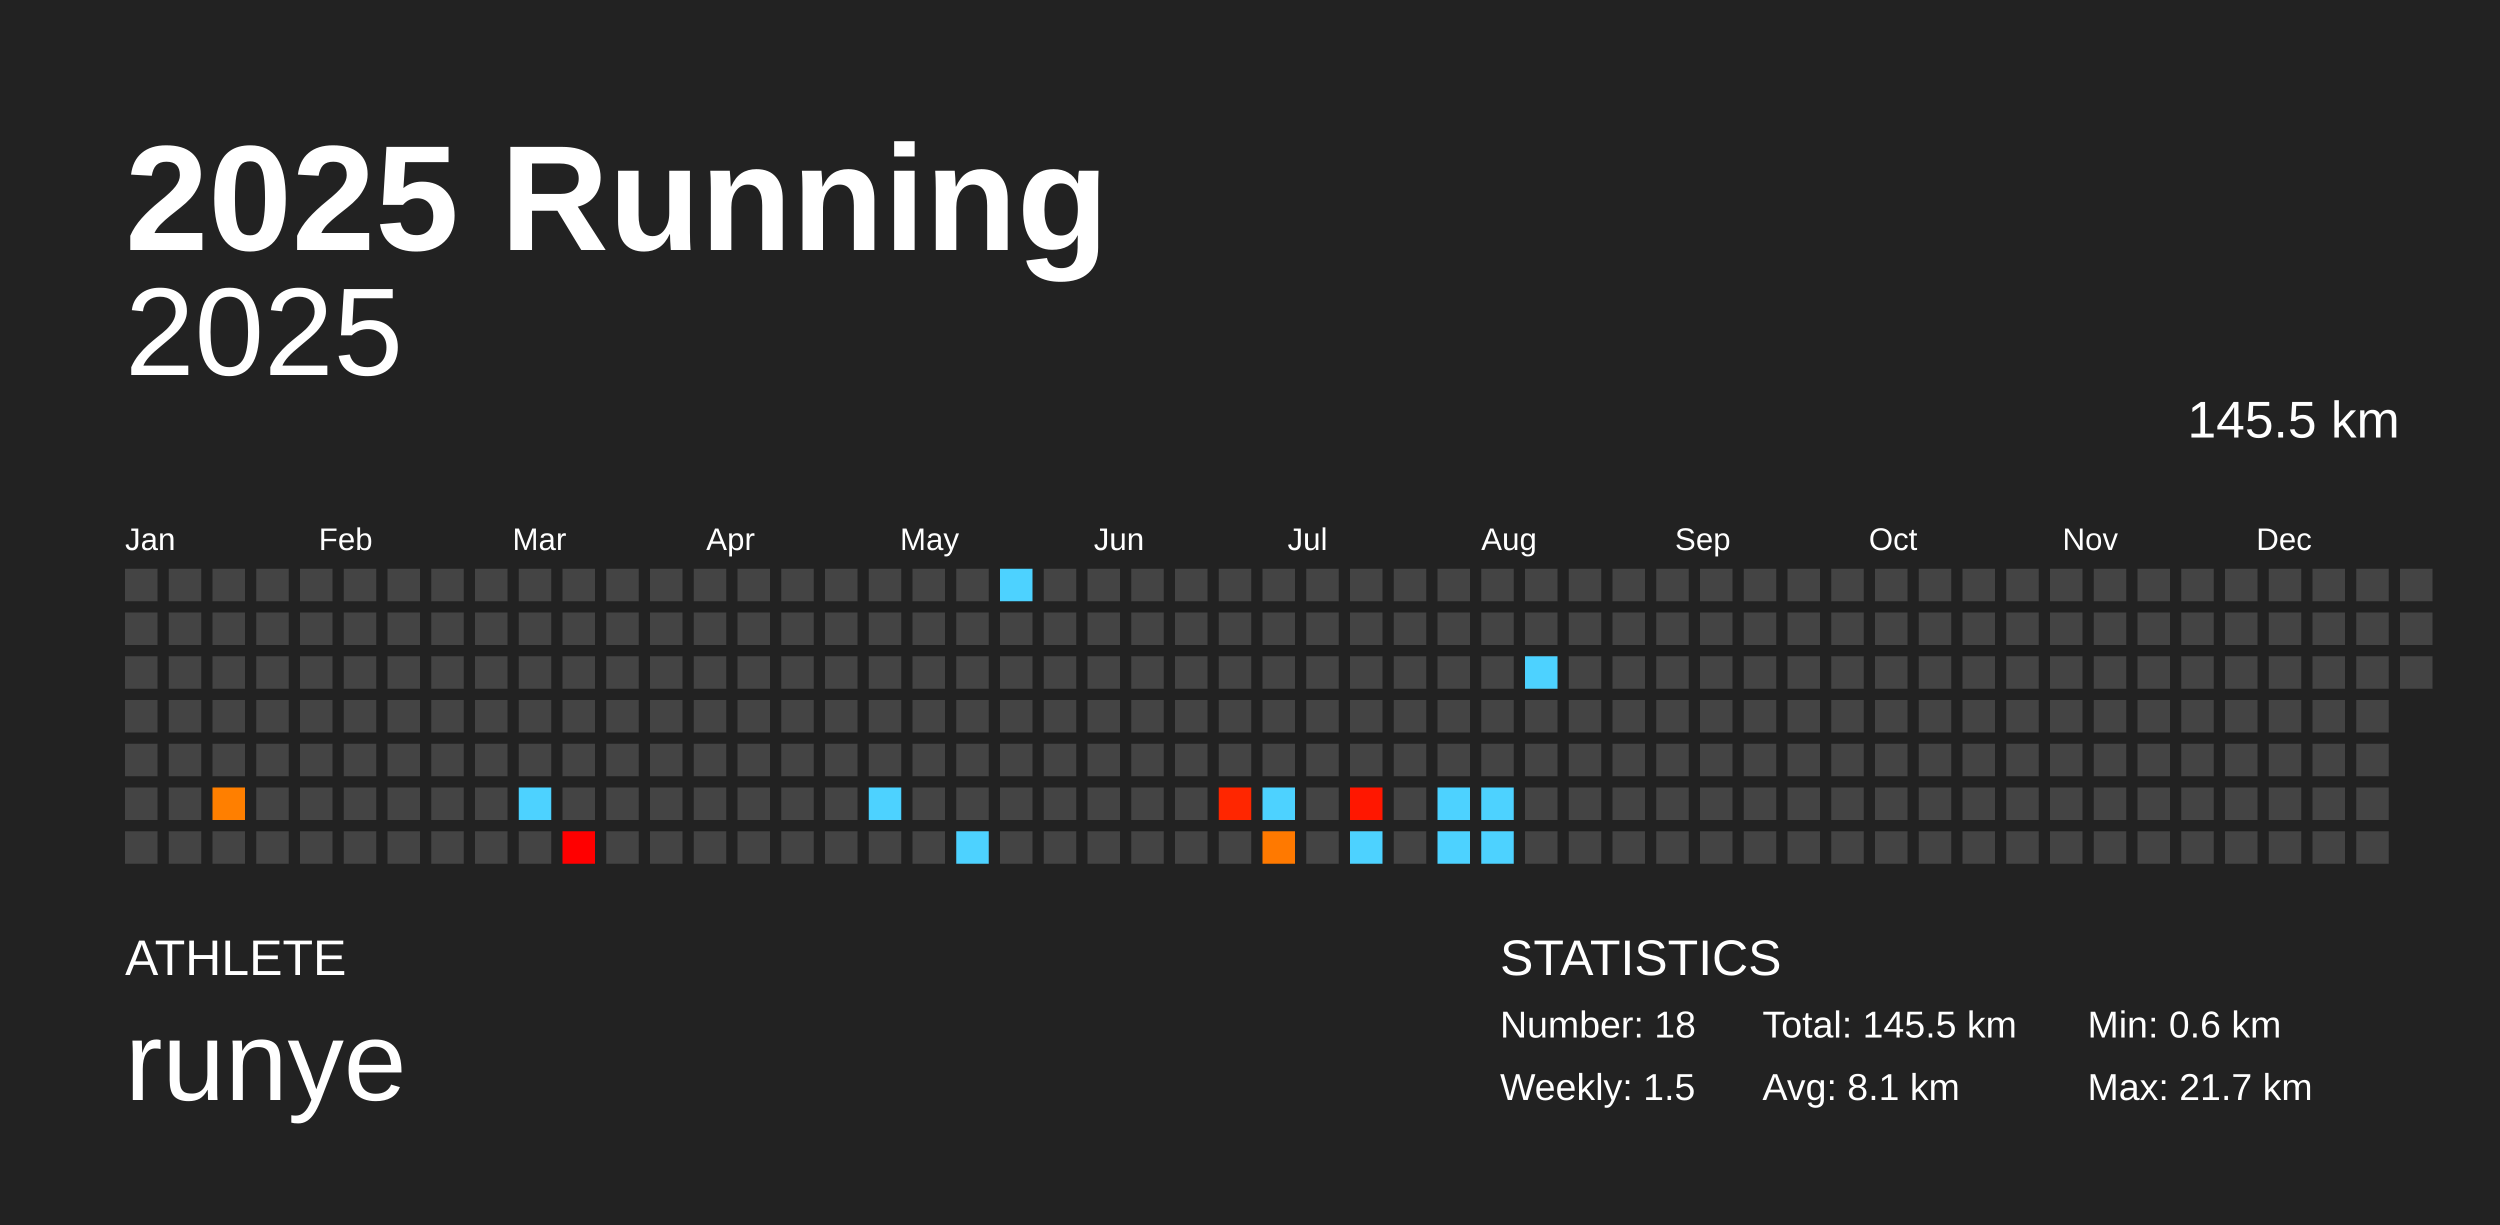
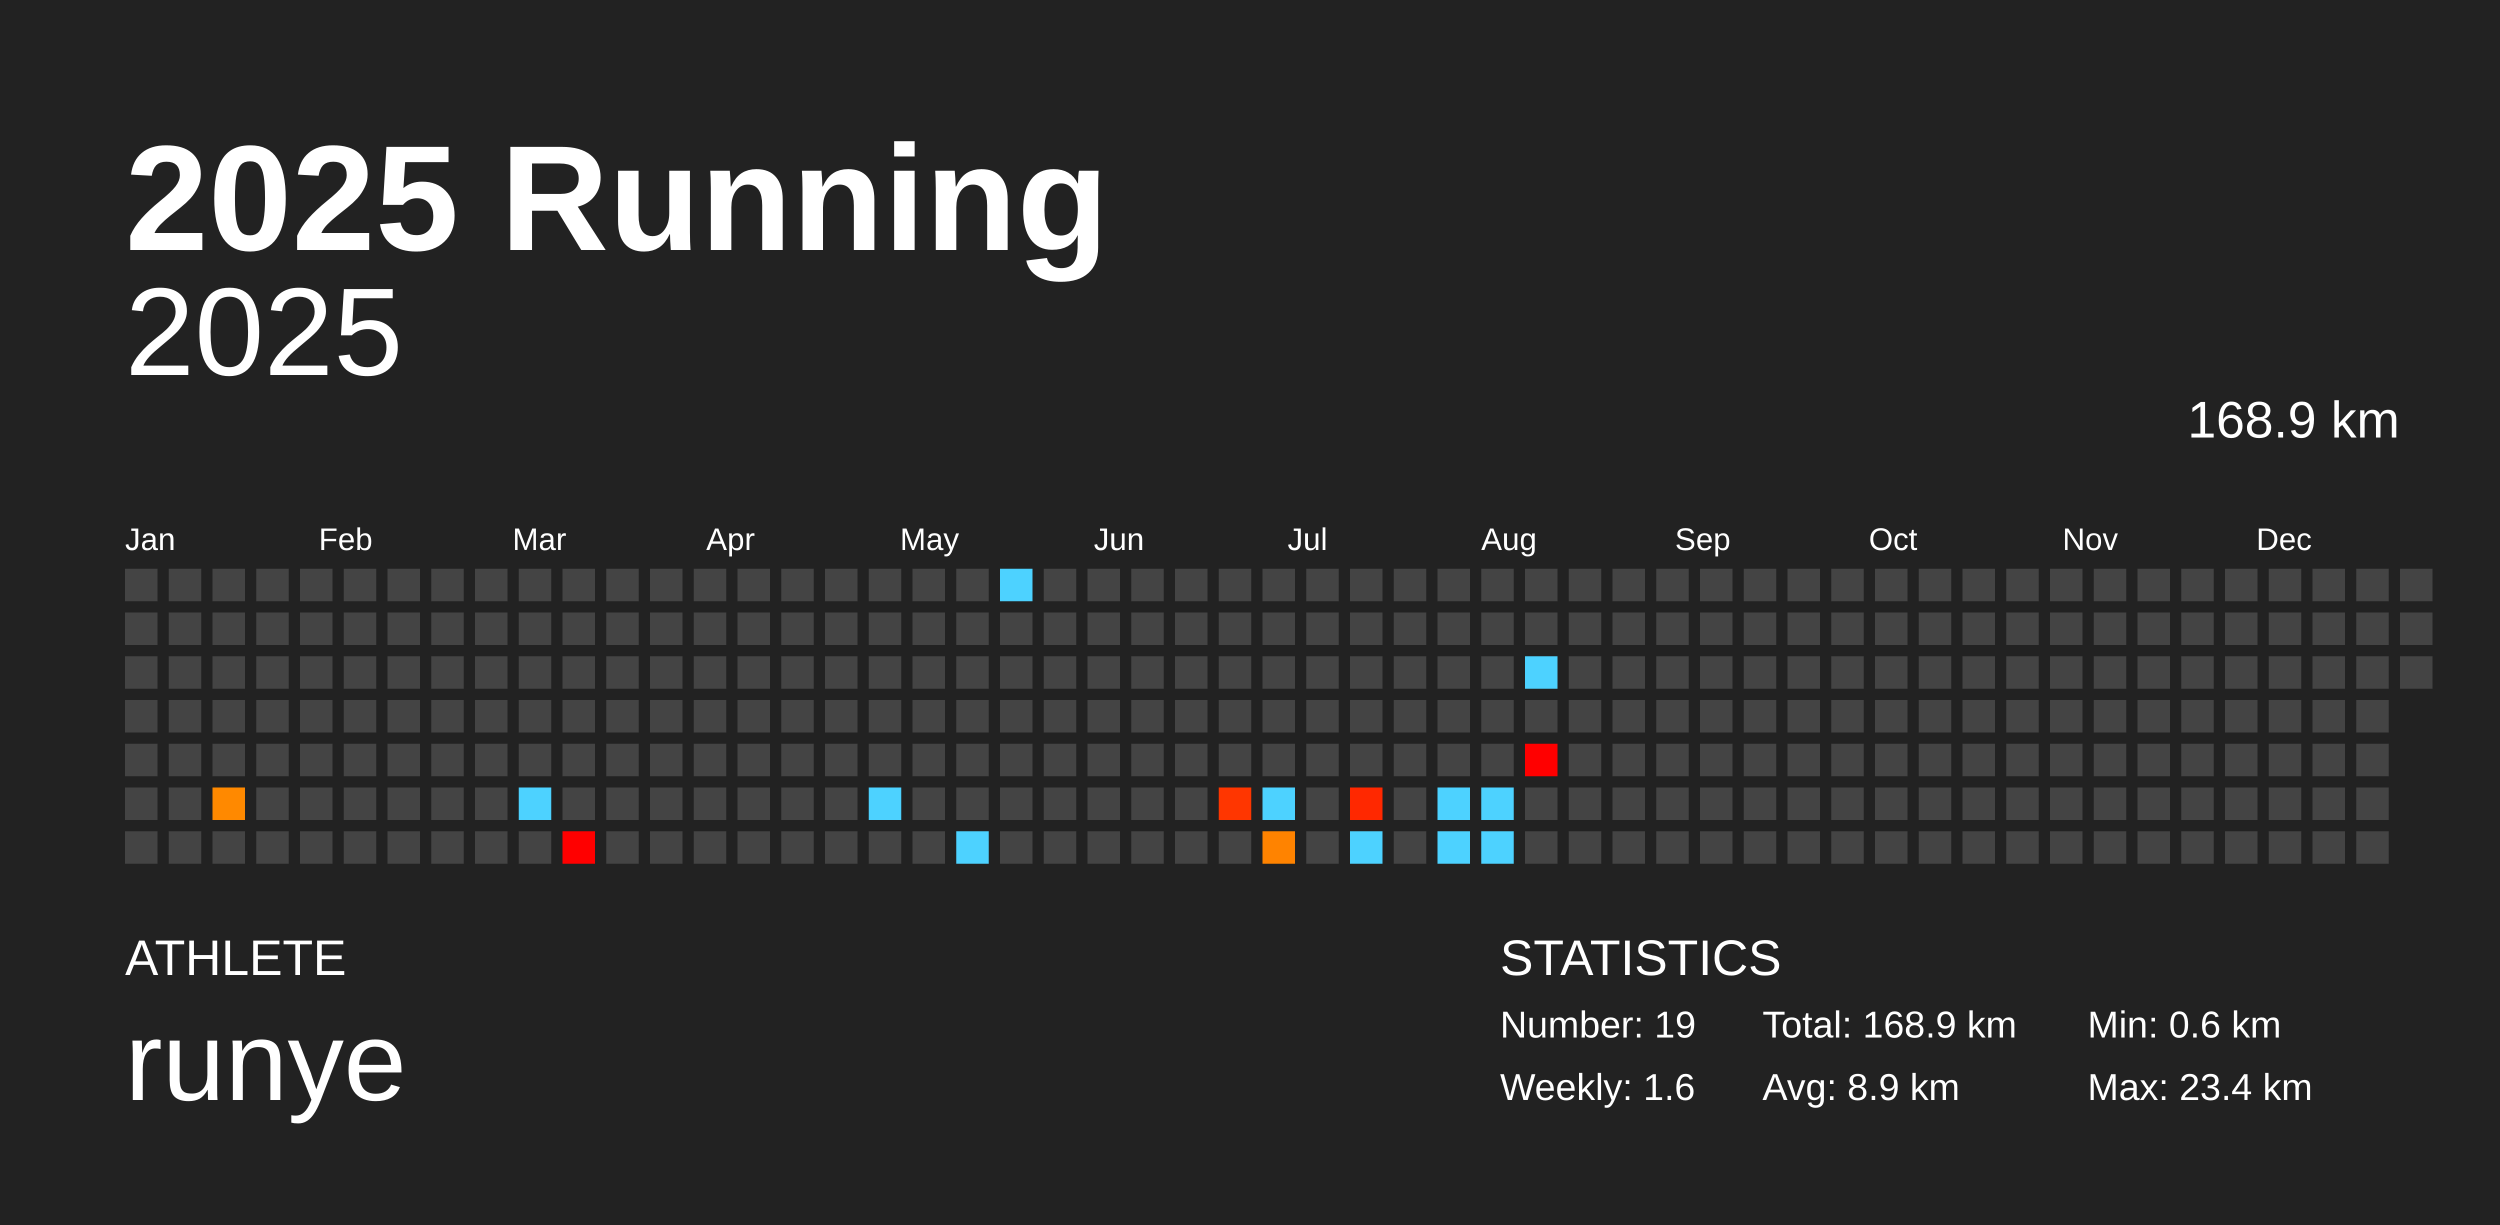
<svg xmlns="http://www.w3.org/2000/svg" baseProfile="full" height="98mm" version="1.1" viewBox="0,0,200,98" width="200mm">
  <defs />
  <rect fill="#222222" height="98" width="200" x="0" y="0" />
  <text fill="#FFFFFF" style="font-size:12px; font-family:Arial; font-weight:bold;" x="10" y="20">2025 Running</text>
  <text fill="#FFFFFF" style="font-size:4px; font-family:Arial" x="10" y="78">ATHLETE</text>
  <text fill="#FFFFFF" style="font-size:9px; font-family:Arial" x="10" y="88">runye</text>
  <text fill="#FFFFFF" style="font-size:4px; font-family:Arial" x="120" y="78">STATISTICS</text>
-   <text fill="#FFFFFF" style="font-size:3px; font-family:Arial" x="120" y="83">Number: 18</text>
-   <text fill="#FFFFFF" style="font-size:3px; font-family:Arial" x="120" y="88">Weekly: 1.5</text>
-   <text fill="#FFFFFF" style="font-size:3px; font-family:Arial" x="141" y="83">Total: 145.5 km</text>
-   <text fill="#FFFFFF" style="font-size:3px; font-family:Arial" x="141" y="88">Avg: 8.1 km</text>
+   <text fill="#FFFFFF" style="font-size:3px; font-family:Arial" x="120" y="83">Number: 19</text>
+   <text fill="#FFFFFF" style="font-size:3px; font-family:Arial" x="120" y="88">Weekly: 1.6</text>
+   <text fill="#FFFFFF" style="font-size:3px; font-family:Arial" x="141" y="83">Total: 168.9 km</text>
+   <text fill="#FFFFFF" style="font-size:3px; font-family:Arial" x="141" y="88">Avg: 8.9 km</text>
  <text fill="#FFFFFF" style="font-size:3px; font-family:Arial" x="167" y="83">Min: 0.6 km</text>
-   <text fill="#FFFFFF" style="font-size:3px; font-family:Arial" x="167" y="88">Max: 21.7 km</text>
+   <text fill="#FFFFFF" style="font-size:3px; font-family:Arial" x="167" y="88">Max: 23.4 km</text>
  <text alignment-baseline="hanging" fill="#FFFFFF" style="font-size:10.0px; font-family:Arial;" x="10" y="30">2025</text>
-   <text alignment-baseline="hanging" fill="#FFFFFF" style="font-size:4.125px; font-family:Arial;" x="175" y="35">145.5 km</text>
+   <text alignment-baseline="hanging" fill="#FFFFFF" style="font-size:4.125px; font-family:Arial;" x="175" y="35">168.9 km</text>
  <text fill="#FFFFFF" style="font-size:2.5px; font-family:Arial" x="10.0" y="44">Jan</text>
  <text fill="#FFFFFF" style="font-size:2.5px; font-family:Arial" x="25.5" y="44">Feb</text>
  <text fill="#FFFFFF" style="font-size:2.5px; font-family:Arial" x="41.0" y="44">Mar</text>
  <text fill="#FFFFFF" style="font-size:2.5px; font-family:Arial" x="56.5" y="44">Apr</text>
  <text fill="#FFFFFF" style="font-size:2.5px; font-family:Arial" x="72.0" y="44">May</text>
  <text fill="#FFFFFF" style="font-size:2.5px; font-family:Arial" x="87.5" y="44">Jun</text>
  <text fill="#FFFFFF" style="font-size:2.5px; font-family:Arial" x="103.0" y="44">Jul</text>
  <text fill="#FFFFFF" style="font-size:2.5px; font-family:Arial" x="118.5" y="44">Aug</text>
  <text fill="#FFFFFF" style="font-size:2.5px; font-family:Arial" x="134.0" y="44">Sep</text>
  <text fill="#FFFFFF" style="font-size:2.5px; font-family:Arial" x="149.5" y="44">Oct</text>
  <text fill="#FFFFFF" style="font-size:2.5px; font-family:Arial" x="165.0" y="44">Nov</text>
  <text fill="#FFFFFF" style="font-size:2.5px; font-family:Arial" x="180.5" y="44">Dec</text>
  <rect fill="#444444" height="2.6" width="2.6" x="10.0" y="45.5" />
  <rect fill="#444444" height="2.6" width="2.6" x="10.0" y="49.0" />
  <rect fill="#444444" height="2.6" width="2.6" x="10.0" y="52.5" />
  <rect fill="#444444" height="2.6" width="2.6" x="10.0" y="56.0" />
  <rect fill="#444444" height="2.6" width="2.6" x="10.0" y="59.5" />
  <rect fill="#444444" height="2.6" width="2.6" x="10.0" y="63.0" />
  <rect fill="#444444" height="2.6" width="2.6" x="10.0" y="66.5" />
  <rect fill="#444444" height="2.6" width="2.6" x="13.5" y="45.5" />
  <rect fill="#444444" height="2.6" width="2.6" x="13.5" y="49.0" />
  <rect fill="#444444" height="2.6" width="2.6" x="13.5" y="52.5" />
  <rect fill="#444444" height="2.6" width="2.6" x="13.5" y="56.0" />
  <rect fill="#444444" height="2.6" width="2.6" x="13.5" y="59.5" />
  <rect fill="#444444" height="2.6" width="2.6" x="13.5" y="63.0" />
  <rect fill="#444444" height="2.6" width="2.6" x="13.5" y="66.5" />
  <rect fill="#444444" height="2.6" width="2.6" x="17.0" y="45.5" />
  <rect fill="#444444" height="2.6" width="2.6" x="17.0" y="49.0" />
  <rect fill="#444444" height="2.6" width="2.6" x="17.0" y="52.5" />
  <rect fill="#444444" height="2.6" width="2.6" x="17.0" y="56.0" />
  <rect fill="#444444" height="2.6" width="2.6" x="17.0" y="59.5" />
-   <rect fill="#ff7f00" height="2.6" width="2.6" x="17.0" y="63.0" />
+   <rect fill="#ff8900" height="2.6" width="2.6" x="17.0" y="63.0" />
  <rect fill="#444444" height="2.6" width="2.6" x="17.0" y="66.5" />
  <rect fill="#444444" height="2.6" width="2.6" x="20.5" y="45.5" />
  <rect fill="#444444" height="2.6" width="2.6" x="20.5" y="49.0" />
  <rect fill="#444444" height="2.6" width="2.6" x="20.5" y="52.5" />
  <rect fill="#444444" height="2.6" width="2.6" x="20.5" y="56.0" />
  <rect fill="#444444" height="2.6" width="2.6" x="20.5" y="59.5" />
  <rect fill="#444444" height="2.6" width="2.6" x="20.5" y="63.0" />
  <rect fill="#444444" height="2.6" width="2.6" x="20.5" y="66.5" />
  <rect fill="#444444" height="2.6" width="2.6" x="24.0" y="45.5" />
  <rect fill="#444444" height="2.6" width="2.6" x="24.0" y="49.0" />
  <rect fill="#444444" height="2.6" width="2.6" x="24.0" y="52.5" />
  <rect fill="#444444" height="2.6" width="2.6" x="24.0" y="56.0" />
  <rect fill="#444444" height="2.6" width="2.6" x="24.0" y="59.5" />
  <rect fill="#444444" height="2.6" width="2.6" x="24.0" y="63.0" />
  <rect fill="#444444" height="2.6" width="2.6" x="24.0" y="66.5" />
  <rect fill="#444444" height="2.6" width="2.6" x="27.5" y="45.5" />
  <rect fill="#444444" height="2.6" width="2.6" x="27.5" y="49.0" />
  <rect fill="#444444" height="2.6" width="2.6" x="27.5" y="52.5" />
  <rect fill="#444444" height="2.6" width="2.6" x="27.5" y="56.0" />
  <rect fill="#444444" height="2.6" width="2.6" x="27.5" y="59.5" />
  <rect fill="#444444" height="2.6" width="2.6" x="27.5" y="63.0" />
  <rect fill="#444444" height="2.6" width="2.6" x="27.5" y="66.5" />
  <rect fill="#444444" height="2.6" width="2.6" x="31.0" y="45.5" />
  <rect fill="#444444" height="2.6" width="2.6" x="31.0" y="49.0" />
  <rect fill="#444444" height="2.6" width="2.6" x="31.0" y="52.5" />
  <rect fill="#444444" height="2.6" width="2.6" x="31.0" y="56.0" />
  <rect fill="#444444" height="2.6" width="2.6" x="31.0" y="59.5" />
  <rect fill="#444444" height="2.6" width="2.6" x="31.0" y="63.0" />
  <rect fill="#444444" height="2.6" width="2.6" x="31.0" y="66.5" />
  <rect fill="#444444" height="2.6" width="2.6" x="34.5" y="45.5" />
  <rect fill="#444444" height="2.6" width="2.6" x="34.5" y="49.0" />
  <rect fill="#444444" height="2.6" width="2.6" x="34.5" y="52.5" />
  <rect fill="#444444" height="2.6" width="2.6" x="34.5" y="56.0" />
  <rect fill="#444444" height="2.6" width="2.6" x="34.5" y="59.5" />
  <rect fill="#444444" height="2.6" width="2.6" x="34.5" y="63.0" />
  <rect fill="#444444" height="2.6" width="2.6" x="34.5" y="66.5" />
  <rect fill="#444444" height="2.6" width="2.6" x="38.0" y="45.5" />
  <rect fill="#444444" height="2.6" width="2.6" x="38.0" y="49.0" />
  <rect fill="#444444" height="2.6" width="2.6" x="38.0" y="52.5" />
  <rect fill="#444444" height="2.6" width="2.6" x="38.0" y="56.0" />
  <rect fill="#444444" height="2.6" width="2.6" x="38.0" y="59.5" />
  <rect fill="#444444" height="2.6" width="2.6" x="38.0" y="63.0" />
  <rect fill="#444444" height="2.6" width="2.6" x="38.0" y="66.5" />
  <rect fill="#444444" height="2.6" width="2.6" x="41.5" y="45.5" />
  <rect fill="#444444" height="2.6" width="2.6" x="41.5" y="49.0" />
  <rect fill="#444444" height="2.6" width="2.6" x="41.5" y="52.5" />
  <rect fill="#444444" height="2.6" width="2.6" x="41.5" y="56.0" />
  <rect fill="#444444" height="2.6" width="2.6" x="41.5" y="59.5" />
  <rect fill="#4dd2ff" height="2.6" width="2.6" x="41.5" y="63.0" />
  <rect fill="#444444" height="2.6" width="2.6" x="41.5" y="66.5" />
  <rect fill="#444444" height="2.6" width="2.6" x="45.0" y="45.5" />
  <rect fill="#444444" height="2.6" width="2.6" x="45.0" y="49.0" />
  <rect fill="#444444" height="2.6" width="2.6" x="45.0" y="52.5" />
  <rect fill="#444444" height="2.6" width="2.6" x="45.0" y="56.0" />
  <rect fill="#444444" height="2.6" width="2.6" x="45.0" y="59.5" />
  <rect fill="#444444" height="2.6" width="2.6" x="45.0" y="63.0" />
  <rect fill="red" height="2.6" width="2.6" x="45.0" y="66.5" />
  <rect fill="#444444" height="2.6" width="2.6" x="48.5" y="45.5" />
  <rect fill="#444444" height="2.6" width="2.6" x="48.5" y="49.0" />
  <rect fill="#444444" height="2.6" width="2.6" x="48.5" y="52.5" />
  <rect fill="#444444" height="2.6" width="2.6" x="48.5" y="56.0" />
  <rect fill="#444444" height="2.6" width="2.6" x="48.5" y="59.5" />
  <rect fill="#444444" height="2.6" width="2.6" x="48.5" y="63.0" />
  <rect fill="#444444" height="2.6" width="2.6" x="48.5" y="66.5" />
  <rect fill="#444444" height="2.6" width="2.6" x="52.0" y="45.5" />
  <rect fill="#444444" height="2.6" width="2.6" x="52.0" y="49.0" />
  <rect fill="#444444" height="2.6" width="2.6" x="52.0" y="52.5" />
  <rect fill="#444444" height="2.6" width="2.6" x="52.0" y="56.0" />
  <rect fill="#444444" height="2.6" width="2.6" x="52.0" y="59.5" />
  <rect fill="#444444" height="2.6" width="2.6" x="52.0" y="63.0" />
  <rect fill="#444444" height="2.6" width="2.6" x="52.0" y="66.5" />
  <rect fill="#444444" height="2.6" width="2.6" x="55.5" y="45.5" />
  <rect fill="#444444" height="2.6" width="2.6" x="55.5" y="49.0" />
  <rect fill="#444444" height="2.6" width="2.6" x="55.5" y="52.5" />
  <rect fill="#444444" height="2.6" width="2.6" x="55.5" y="56.0" />
  <rect fill="#444444" height="2.6" width="2.6" x="55.5" y="59.5" />
  <rect fill="#444444" height="2.6" width="2.6" x="55.5" y="63.0" />
  <rect fill="#444444" height="2.6" width="2.6" x="55.5" y="66.5" />
  <rect fill="#444444" height="2.6" width="2.6" x="59.0" y="45.5" />
  <rect fill="#444444" height="2.6" width="2.6" x="59.0" y="49.0" />
  <rect fill="#444444" height="2.6" width="2.6" x="59.0" y="52.5" />
  <rect fill="#444444" height="2.6" width="2.6" x="59.0" y="56.0" />
  <rect fill="#444444" height="2.6" width="2.6" x="59.0" y="59.5" />
  <rect fill="#444444" height="2.6" width="2.6" x="59.0" y="63.0" />
  <rect fill="#444444" height="2.6" width="2.6" x="59.0" y="66.5" />
  <rect fill="#444444" height="2.6" width="2.6" x="62.5" y="45.5" />
  <rect fill="#444444" height="2.6" width="2.6" x="62.5" y="49.0" />
  <rect fill="#444444" height="2.6" width="2.6" x="62.5" y="52.5" />
  <rect fill="#444444" height="2.6" width="2.6" x="62.5" y="56.0" />
  <rect fill="#444444" height="2.6" width="2.6" x="62.5" y="59.5" />
  <rect fill="#444444" height="2.6" width="2.6" x="62.5" y="63.0" />
  <rect fill="#444444" height="2.6" width="2.6" x="62.5" y="66.5" />
  <rect fill="#444444" height="2.6" width="2.6" x="66.0" y="45.5" />
  <rect fill="#444444" height="2.6" width="2.6" x="66.0" y="49.0" />
  <rect fill="#444444" height="2.6" width="2.6" x="66.0" y="52.5" />
  <rect fill="#444444" height="2.6" width="2.6" x="66.0" y="56.0" />
  <rect fill="#444444" height="2.6" width="2.6" x="66.0" y="59.5" />
  <rect fill="#444444" height="2.6" width="2.6" x="66.0" y="63.0" />
  <rect fill="#444444" height="2.6" width="2.6" x="66.0" y="66.5" />
  <rect fill="#444444" height="2.6" width="2.6" x="69.5" y="45.5" />
  <rect fill="#444444" height="2.6" width="2.6" x="69.5" y="49.0" />
  <rect fill="#444444" height="2.6" width="2.6" x="69.5" y="52.5" />
  <rect fill="#444444" height="2.6" width="2.6" x="69.5" y="56.0" />
  <rect fill="#444444" height="2.6" width="2.6" x="69.5" y="59.5" />
  <rect fill="#4dd2ff" height="2.6" width="2.6" x="69.5" y="63.0" />
  <rect fill="#444444" height="2.6" width="2.6" x="69.5" y="66.5" />
  <rect fill="#444444" height="2.6" width="2.6" x="73.0" y="45.5" />
  <rect fill="#444444" height="2.6" width="2.6" x="73.0" y="49.0" />
  <rect fill="#444444" height="2.6" width="2.6" x="73.0" y="52.5" />
  <rect fill="#444444" height="2.6" width="2.6" x="73.0" y="56.0" />
  <rect fill="#444444" height="2.6" width="2.6" x="73.0" y="59.5" />
  <rect fill="#444444" height="2.6" width="2.6" x="73.0" y="63.0" />
  <rect fill="#444444" height="2.6" width="2.6" x="73.0" y="66.5" />
  <rect fill="#444444" height="2.6" width="2.6" x="76.5" y="45.5" />
  <rect fill="#444444" height="2.6" width="2.6" x="76.5" y="49.0" />
  <rect fill="#444444" height="2.6" width="2.6" x="76.5" y="52.5" />
  <rect fill="#444444" height="2.6" width="2.6" x="76.5" y="56.0" />
  <rect fill="#444444" height="2.6" width="2.6" x="76.5" y="59.5" />
  <rect fill="#444444" height="2.6" width="2.6" x="76.5" y="63.0" />
  <rect fill="#4dd2ff" height="2.6" width="2.6" x="76.5" y="66.5" />
  <rect fill="#4dd2ff" height="2.6" width="2.6" x="80.0" y="45.5" />
  <rect fill="#444444" height="2.6" width="2.6" x="80.0" y="49.0" />
  <rect fill="#444444" height="2.6" width="2.6" x="80.0" y="52.5" />
  <rect fill="#444444" height="2.6" width="2.6" x="80.0" y="56.0" />
  <rect fill="#444444" height="2.6" width="2.6" x="80.0" y="59.5" />
  <rect fill="#444444" height="2.6" width="2.6" x="80.0" y="63.0" />
  <rect fill="#444444" height="2.6" width="2.6" x="80.0" y="66.5" />
  <rect fill="#444444" height="2.6" width="2.6" x="83.5" y="45.5" />
  <rect fill="#444444" height="2.6" width="2.6" x="83.5" y="49.0" />
  <rect fill="#444444" height="2.6" width="2.6" x="83.5" y="52.5" />
  <rect fill="#444444" height="2.6" width="2.6" x="83.5" y="56.0" />
  <rect fill="#444444" height="2.6" width="2.6" x="83.5" y="59.5" />
  <rect fill="#444444" height="2.6" width="2.6" x="83.5" y="63.0" />
  <rect fill="#444444" height="2.6" width="2.6" x="83.5" y="66.5" />
  <rect fill="#444444" height="2.6" width="2.6" x="87.0" y="45.5" />
  <rect fill="#444444" height="2.6" width="2.6" x="87.0" y="49.0" />
  <rect fill="#444444" height="2.6" width="2.6" x="87.0" y="52.5" />
  <rect fill="#444444" height="2.6" width="2.6" x="87.0" y="56.0" />
  <rect fill="#444444" height="2.6" width="2.6" x="87.0" y="59.5" />
  <rect fill="#444444" height="2.6" width="2.6" x="87.0" y="63.0" />
  <rect fill="#444444" height="2.6" width="2.6" x="87.0" y="66.5" />
  <rect fill="#444444" height="2.6" width="2.6" x="90.5" y="45.5" />
  <rect fill="#444444" height="2.6" width="2.6" x="90.5" y="49.0" />
  <rect fill="#444444" height="2.6" width="2.6" x="90.5" y="52.5" />
  <rect fill="#444444" height="2.6" width="2.6" x="90.5" y="56.0" />
  <rect fill="#444444" height="2.6" width="2.6" x="90.5" y="59.5" />
  <rect fill="#444444" height="2.6" width="2.6" x="90.5" y="63.0" />
  <rect fill="#444444" height="2.6" width="2.6" x="90.5" y="66.5" />
  <rect fill="#444444" height="2.6" width="2.6" x="94.0" y="45.5" />
  <rect fill="#444444" height="2.6" width="2.6" x="94.0" y="49.0" />
  <rect fill="#444444" height="2.6" width="2.6" x="94.0" y="52.5" />
  <rect fill="#444444" height="2.6" width="2.6" x="94.0" y="56.0" />
  <rect fill="#444444" height="2.6" width="2.6" x="94.0" y="59.5" />
  <rect fill="#444444" height="2.6" width="2.6" x="94.0" y="63.0" />
  <rect fill="#444444" height="2.6" width="2.6" x="94.0" y="66.5" />
  <rect fill="#444444" height="2.6" width="2.6" x="97.5" y="45.5" />
  <rect fill="#444444" height="2.6" width="2.6" x="97.5" y="49.0" />
  <rect fill="#444444" height="2.6" width="2.6" x="97.5" y="52.5" />
  <rect fill="#444444" height="2.6" width="2.6" x="97.5" y="56.0" />
  <rect fill="#444444" height="2.6" width="2.6" x="97.5" y="59.5" />
-   <rect fill="#ff2600" height="2.6" width="2.6" x="97.5" y="63.0" />
+   <rect fill="#ff3600" height="2.6" width="2.6" x="97.5" y="63.0" />
  <rect fill="#444444" height="2.6" width="2.6" x="97.5" y="66.5" />
  <rect fill="#444444" height="2.6" width="2.6" x="101.0" y="45.5" />
  <rect fill="#444444" height="2.6" width="2.6" x="101.0" y="49.0" />
  <rect fill="#444444" height="2.6" width="2.6" x="101.0" y="52.5" />
  <rect fill="#444444" height="2.6" width="2.6" x="101.0" y="56.0" />
  <rect fill="#444444" height="2.6" width="2.6" x="101.0" y="59.5" />
  <rect fill="#4dd2ff" height="2.6" width="2.6" x="101.0" y="63.0" />
-   <rect fill="#ff7900" height="2.6" width="2.6" x="101.0" y="66.5" />
+   <rect fill="#ff8300" height="2.6" width="2.6" x="101.0" y="66.5" />
  <rect fill="#444444" height="2.6" width="2.6" x="104.5" y="45.5" />
  <rect fill="#444444" height="2.6" width="2.6" x="104.5" y="49.0" />
  <rect fill="#444444" height="2.6" width="2.6" x="104.5" y="52.5" />
  <rect fill="#444444" height="2.6" width="2.6" x="104.5" y="56.0" />
  <rect fill="#444444" height="2.6" width="2.6" x="104.5" y="59.5" />
  <rect fill="#444444" height="2.6" width="2.6" x="104.5" y="63.0" />
  <rect fill="#444444" height="2.6" width="2.6" x="104.5" y="66.5" />
  <rect fill="#444444" height="2.6" width="2.6" x="108.0" y="45.5" />
  <rect fill="#444444" height="2.6" width="2.6" x="108.0" y="49.0" />
  <rect fill="#444444" height="2.6" width="2.6" x="108.0" y="52.5" />
  <rect fill="#444444" height="2.6" width="2.6" x="108.0" y="56.0" />
  <rect fill="#444444" height="2.6" width="2.6" x="108.0" y="59.5" />
-   <rect fill="#ff1700" height="2.6" width="2.6" x="108.0" y="63.0" />
+   <rect fill="#ff2800" height="2.6" width="2.6" x="108.0" y="63.0" />
  <rect fill="#4dd2ff" height="2.6" width="2.6" x="108.0" y="66.5" />
  <rect fill="#444444" height="2.6" width="2.6" x="111.5" y="45.5" />
  <rect fill="#444444" height="2.6" width="2.6" x="111.5" y="49.0" />
  <rect fill="#444444" height="2.6" width="2.6" x="111.5" y="52.5" />
  <rect fill="#444444" height="2.6" width="2.6" x="111.5" y="56.0" />
  <rect fill="#444444" height="2.6" width="2.6" x="111.5" y="59.5" />
  <rect fill="#444444" height="2.6" width="2.6" x="111.5" y="63.0" />
  <rect fill="#444444" height="2.6" width="2.6" x="111.5" y="66.5" />
  <rect fill="#444444" height="2.6" width="2.6" x="115.0" y="45.5" />
  <rect fill="#444444" height="2.6" width="2.6" x="115.0" y="49.0" />
  <rect fill="#444444" height="2.6" width="2.6" x="115.0" y="52.5" />
  <rect fill="#444444" height="2.6" width="2.6" x="115.0" y="56.0" />
  <rect fill="#444444" height="2.6" width="2.6" x="115.0" y="59.5" />
  <rect fill="#4dd2ff" height="2.6" width="2.6" x="115.0" y="63.0" />
  <rect fill="#4dd2ff" height="2.6" width="2.6" x="115.0" y="66.5" />
  <rect fill="#444444" height="2.6" width="2.6" x="118.5" y="45.5" />
  <rect fill="#444444" height="2.6" width="2.6" x="118.5" y="49.0" />
  <rect fill="#444444" height="2.6" width="2.6" x="118.5" y="52.5" />
  <rect fill="#444444" height="2.6" width="2.6" x="118.5" y="56.0" />
  <rect fill="#444444" height="2.6" width="2.6" x="118.5" y="59.5" />
  <rect fill="#4dd2ff" height="2.6" width="2.6" x="118.5" y="63.0" />
  <rect fill="#4dd2ff" height="2.6" width="2.6" x="118.5" y="66.5" />
  <rect fill="#444444" height="2.6" width="2.6" x="122.0" y="45.5" />
  <rect fill="#444444" height="2.6" width="2.6" x="122.0" y="49.0" />
  <rect fill="#4dd2ff" height="2.6" width="2.6" x="122.0" y="52.5" />
  <rect fill="#444444" height="2.6" width="2.6" x="122.0" y="56.0" />
-   <rect fill="#444444" height="2.6" width="2.6" x="122.0" y="59.5" />
+   <rect fill="red" height="2.6" width="2.6" x="122.0" y="59.5" />
  <rect fill="#444444" height="2.6" width="2.6" x="122.0" y="63.0" />
  <rect fill="#444444" height="2.6" width="2.6" x="122.0" y="66.5" />
  <rect fill="#444444" height="2.6" width="2.6" x="125.5" y="45.5" />
  <rect fill="#444444" height="2.6" width="2.6" x="125.5" y="49.0" />
  <rect fill="#444444" height="2.6" width="2.6" x="125.5" y="52.5" />
  <rect fill="#444444" height="2.6" width="2.6" x="125.5" y="56.0" />
  <rect fill="#444444" height="2.6" width="2.6" x="125.5" y="59.5" />
  <rect fill="#444444" height="2.6" width="2.6" x="125.5" y="63.0" />
  <rect fill="#444444" height="2.6" width="2.6" x="125.5" y="66.5" />
  <rect fill="#444444" height="2.6" width="2.6" x="129.0" y="45.5" />
  <rect fill="#444444" height="2.6" width="2.6" x="129.0" y="49.0" />
  <rect fill="#444444" height="2.6" width="2.6" x="129.0" y="52.5" />
  <rect fill="#444444" height="2.6" width="2.6" x="129.0" y="56.0" />
  <rect fill="#444444" height="2.6" width="2.6" x="129.0" y="59.5" />
  <rect fill="#444444" height="2.6" width="2.6" x="129.0" y="63.0" />
  <rect fill="#444444" height="2.6" width="2.6" x="129.0" y="66.5" />
  <rect fill="#444444" height="2.6" width="2.6" x="132.5" y="45.5" />
  <rect fill="#444444" height="2.6" width="2.6" x="132.5" y="49.0" />
  <rect fill="#444444" height="2.6" width="2.6" x="132.5" y="52.5" />
  <rect fill="#444444" height="2.6" width="2.6" x="132.5" y="56.0" />
  <rect fill="#444444" height="2.6" width="2.6" x="132.5" y="59.5" />
  <rect fill="#444444" height="2.6" width="2.6" x="132.5" y="63.0" />
  <rect fill="#444444" height="2.6" width="2.6" x="132.5" y="66.5" />
  <rect fill="#444444" height="2.6" width="2.6" x="136.0" y="45.5" />
  <rect fill="#444444" height="2.6" width="2.6" x="136.0" y="49.0" />
  <rect fill="#444444" height="2.6" width="2.6" x="136.0" y="52.5" />
  <rect fill="#444444" height="2.6" width="2.6" x="136.0" y="56.0" />
  <rect fill="#444444" height="2.6" width="2.6" x="136.0" y="59.5" />
  <rect fill="#444444" height="2.6" width="2.6" x="136.0" y="63.0" />
  <rect fill="#444444" height="2.6" width="2.6" x="136.0" y="66.5" />
  <rect fill="#444444" height="2.6" width="2.6" x="139.5" y="45.5" />
  <rect fill="#444444" height="2.6" width="2.6" x="139.5" y="49.0" />
  <rect fill="#444444" height="2.6" width="2.6" x="139.5" y="52.5" />
  <rect fill="#444444" height="2.6" width="2.6" x="139.5" y="56.0" />
  <rect fill="#444444" height="2.6" width="2.6" x="139.5" y="59.5" />
  <rect fill="#444444" height="2.6" width="2.6" x="139.5" y="63.0" />
  <rect fill="#444444" height="2.6" width="2.6" x="139.5" y="66.5" />
  <rect fill="#444444" height="2.6" width="2.6" x="143.0" y="45.5" />
  <rect fill="#444444" height="2.6" width="2.6" x="143.0" y="49.0" />
  <rect fill="#444444" height="2.6" width="2.6" x="143.0" y="52.5" />
  <rect fill="#444444" height="2.6" width="2.6" x="143.0" y="56.0" />
  <rect fill="#444444" height="2.6" width="2.6" x="143.0" y="59.5" />
  <rect fill="#444444" height="2.6" width="2.6" x="143.0" y="63.0" />
  <rect fill="#444444" height="2.6" width="2.6" x="143.0" y="66.5" />
  <rect fill="#444444" height="2.6" width="2.6" x="146.5" y="45.5" />
  <rect fill="#444444" height="2.6" width="2.6" x="146.5" y="49.0" />
  <rect fill="#444444" height="2.6" width="2.6" x="146.5" y="52.5" />
  <rect fill="#444444" height="2.6" width="2.6" x="146.5" y="56.0" />
  <rect fill="#444444" height="2.6" width="2.6" x="146.5" y="59.5" />
  <rect fill="#444444" height="2.6" width="2.6" x="146.5" y="63.0" />
  <rect fill="#444444" height="2.6" width="2.6" x="146.5" y="66.5" />
  <rect fill="#444444" height="2.6" width="2.6" x="150.0" y="45.5" />
  <rect fill="#444444" height="2.6" width="2.6" x="150.0" y="49.0" />
  <rect fill="#444444" height="2.6" width="2.6" x="150.0" y="52.5" />
  <rect fill="#444444" height="2.6" width="2.6" x="150.0" y="56.0" />
  <rect fill="#444444" height="2.6" width="2.6" x="150.0" y="59.5" />
  <rect fill="#444444" height="2.6" width="2.6" x="150.0" y="63.0" />
  <rect fill="#444444" height="2.6" width="2.6" x="150.0" y="66.5" />
  <rect fill="#444444" height="2.6" width="2.6" x="153.5" y="45.5" />
  <rect fill="#444444" height="2.6" width="2.6" x="153.5" y="49.0" />
  <rect fill="#444444" height="2.6" width="2.6" x="153.5" y="52.5" />
  <rect fill="#444444" height="2.6" width="2.6" x="153.5" y="56.0" />
  <rect fill="#444444" height="2.6" width="2.6" x="153.5" y="59.5" />
  <rect fill="#444444" height="2.6" width="2.6" x="153.5" y="63.0" />
  <rect fill="#444444" height="2.6" width="2.6" x="153.5" y="66.5" />
  <rect fill="#444444" height="2.6" width="2.6" x="157.0" y="45.5" />
  <rect fill="#444444" height="2.6" width="2.6" x="157.0" y="49.0" />
  <rect fill="#444444" height="2.6" width="2.6" x="157.0" y="52.5" />
  <rect fill="#444444" height="2.6" width="2.6" x="157.0" y="56.0" />
  <rect fill="#444444" height="2.6" width="2.6" x="157.0" y="59.5" />
  <rect fill="#444444" height="2.6" width="2.6" x="157.0" y="63.0" />
  <rect fill="#444444" height="2.6" width="2.6" x="157.0" y="66.5" />
  <rect fill="#444444" height="2.6" width="2.6" x="160.5" y="45.5" />
  <rect fill="#444444" height="2.6" width="2.6" x="160.5" y="49.0" />
  <rect fill="#444444" height="2.6" width="2.6" x="160.5" y="52.5" />
  <rect fill="#444444" height="2.6" width="2.6" x="160.5" y="56.0" />
  <rect fill="#444444" height="2.6" width="2.6" x="160.5" y="59.5" />
  <rect fill="#444444" height="2.6" width="2.6" x="160.5" y="63.0" />
  <rect fill="#444444" height="2.6" width="2.6" x="160.5" y="66.5" />
  <rect fill="#444444" height="2.6" width="2.6" x="164.0" y="45.5" />
  <rect fill="#444444" height="2.6" width="2.6" x="164.0" y="49.0" />
  <rect fill="#444444" height="2.6" width="2.6" x="164.0" y="52.5" />
  <rect fill="#444444" height="2.6" width="2.6" x="164.0" y="56.0" />
  <rect fill="#444444" height="2.6" width="2.6" x="164.0" y="59.5" />
  <rect fill="#444444" height="2.6" width="2.6" x="164.0" y="63.0" />
  <rect fill="#444444" height="2.6" width="2.6" x="164.0" y="66.5" />
  <rect fill="#444444" height="2.6" width="2.6" x="167.5" y="45.5" />
  <rect fill="#444444" height="2.6" width="2.6" x="167.5" y="49.0" />
  <rect fill="#444444" height="2.6" width="2.6" x="167.5" y="52.5" />
  <rect fill="#444444" height="2.6" width="2.6" x="167.5" y="56.0" />
  <rect fill="#444444" height="2.6" width="2.6" x="167.5" y="59.5" />
  <rect fill="#444444" height="2.6" width="2.6" x="167.5" y="63.0" />
  <rect fill="#444444" height="2.6" width="2.6" x="167.5" y="66.5" />
  <rect fill="#444444" height="2.6" width="2.6" x="171.0" y="45.5" />
  <rect fill="#444444" height="2.6" width="2.6" x="171.0" y="49.0" />
  <rect fill="#444444" height="2.6" width="2.6" x="171.0" y="52.5" />
  <rect fill="#444444" height="2.6" width="2.6" x="171.0" y="56.0" />
  <rect fill="#444444" height="2.6" width="2.6" x="171.0" y="59.5" />
  <rect fill="#444444" height="2.6" width="2.6" x="171.0" y="63.0" />
  <rect fill="#444444" height="2.6" width="2.6" x="171.0" y="66.5" />
  <rect fill="#444444" height="2.6" width="2.6" x="174.5" y="45.5" />
  <rect fill="#444444" height="2.6" width="2.6" x="174.5" y="49.0" />
  <rect fill="#444444" height="2.6" width="2.6" x="174.5" y="52.5" />
  <rect fill="#444444" height="2.6" width="2.6" x="174.5" y="56.0" />
  <rect fill="#444444" height="2.6" width="2.6" x="174.5" y="59.5" />
  <rect fill="#444444" height="2.6" width="2.6" x="174.5" y="63.0" />
  <rect fill="#444444" height="2.6" width="2.6" x="174.5" y="66.5" />
  <rect fill="#444444" height="2.6" width="2.6" x="178.0" y="45.5" />
  <rect fill="#444444" height="2.6" width="2.6" x="178.0" y="49.0" />
  <rect fill="#444444" height="2.6" width="2.6" x="178.0" y="52.5" />
  <rect fill="#444444" height="2.6" width="2.6" x="178.0" y="56.0" />
  <rect fill="#444444" height="2.6" width="2.6" x="178.0" y="59.5" />
  <rect fill="#444444" height="2.6" width="2.6" x="178.0" y="63.0" />
  <rect fill="#444444" height="2.6" width="2.6" x="178.0" y="66.5" />
  <rect fill="#444444" height="2.6" width="2.6" x="181.5" y="45.5" />
  <rect fill="#444444" height="2.6" width="2.6" x="181.5" y="49.0" />
  <rect fill="#444444" height="2.6" width="2.6" x="181.5" y="52.5" />
  <rect fill="#444444" height="2.6" width="2.6" x="181.5" y="56.0" />
  <rect fill="#444444" height="2.6" width="2.6" x="181.5" y="59.5" />
  <rect fill="#444444" height="2.6" width="2.6" x="181.5" y="63.0" />
  <rect fill="#444444" height="2.6" width="2.6" x="181.5" y="66.5" />
  <rect fill="#444444" height="2.6" width="2.6" x="185.0" y="45.5" />
  <rect fill="#444444" height="2.6" width="2.6" x="185.0" y="49.0" />
  <rect fill="#444444" height="2.6" width="2.6" x="185.0" y="52.5" />
  <rect fill="#444444" height="2.6" width="2.6" x="185.0" y="56.0" />
  <rect fill="#444444" height="2.6" width="2.6" x="185.0" y="59.5" />
  <rect fill="#444444" height="2.6" width="2.6" x="185.0" y="63.0" />
  <rect fill="#444444" height="2.6" width="2.6" x="185.0" y="66.5" />
  <rect fill="#444444" height="2.6" width="2.6" x="188.5" y="45.5" />
  <rect fill="#444444" height="2.6" width="2.6" x="188.5" y="49.0" />
  <rect fill="#444444" height="2.6" width="2.6" x="188.5" y="52.5" />
  <rect fill="#444444" height="2.6" width="2.6" x="188.5" y="56.0" />
  <rect fill="#444444" height="2.6" width="2.6" x="188.5" y="59.5" />
  <rect fill="#444444" height="2.6" width="2.6" x="188.5" y="63.0" />
  <rect fill="#444444" height="2.6" width="2.6" x="188.5" y="66.5" />
  <rect fill="#444444" height="2.6" width="2.6" x="192.0" y="45.5" />
  <rect fill="#444444" height="2.6" width="2.6" x="192.0" y="49.0" />
  <rect fill="#444444" height="2.6" width="2.6" x="192.0" y="52.5" />
</svg>
